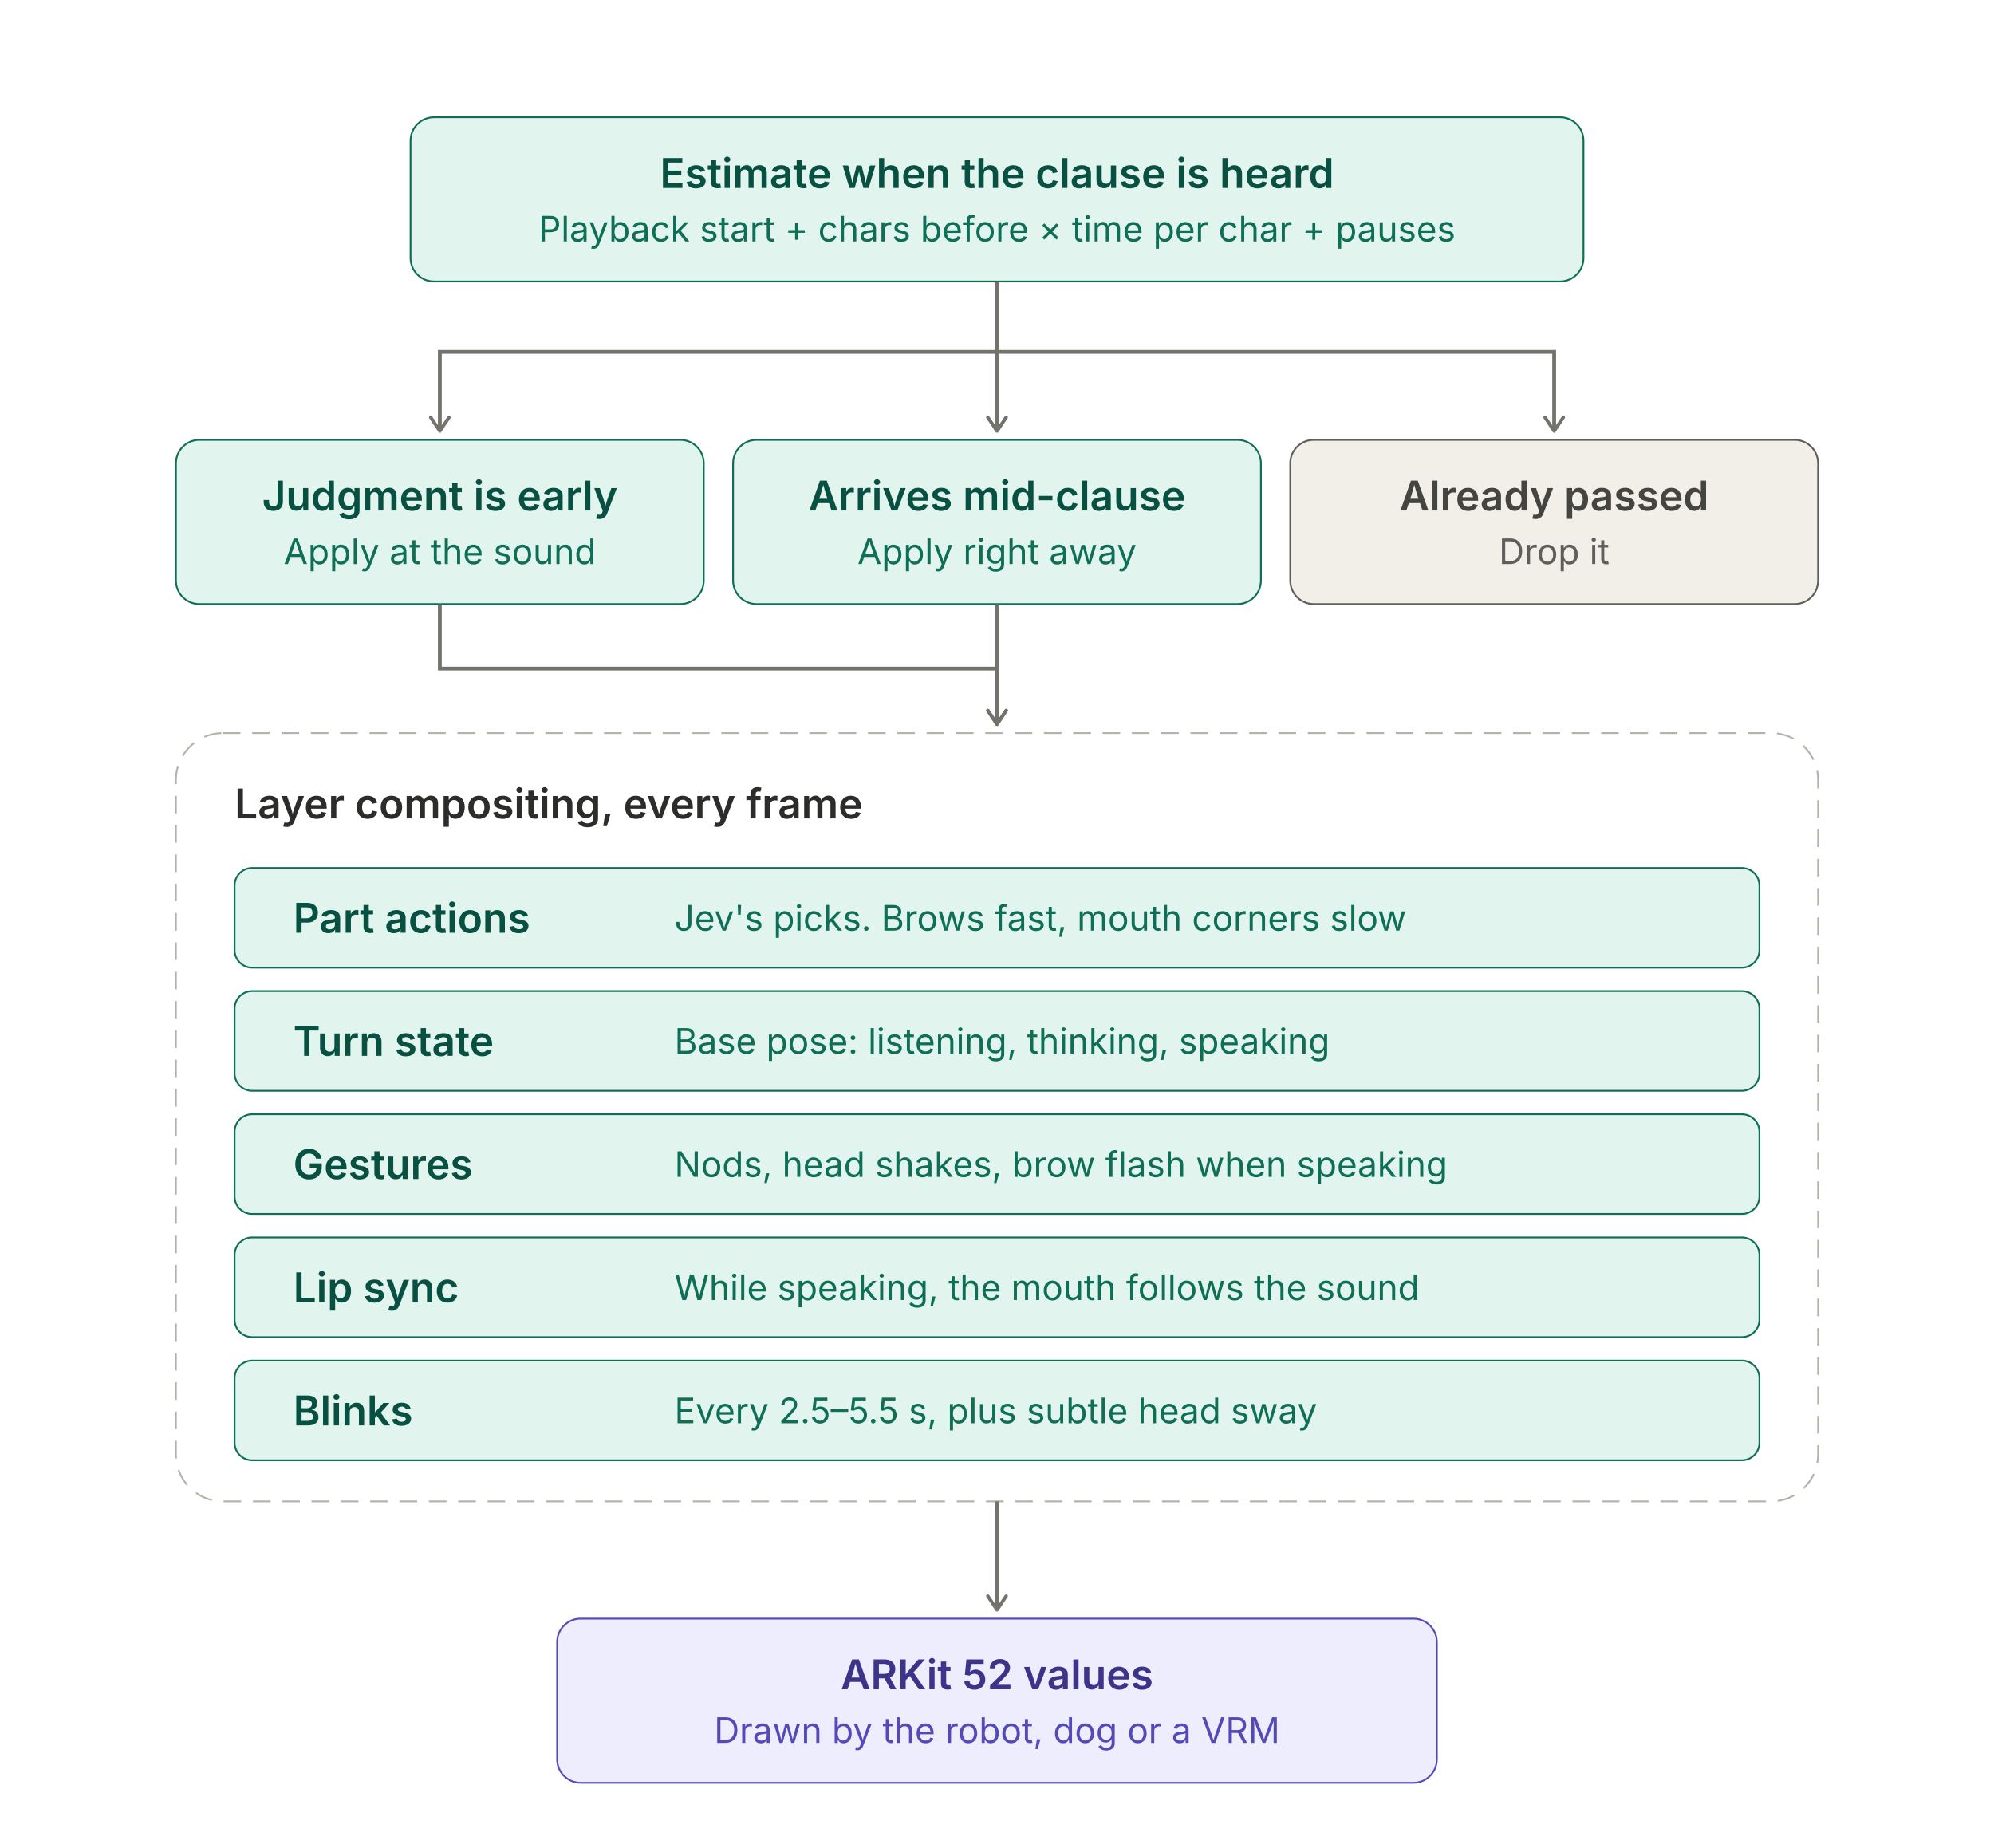
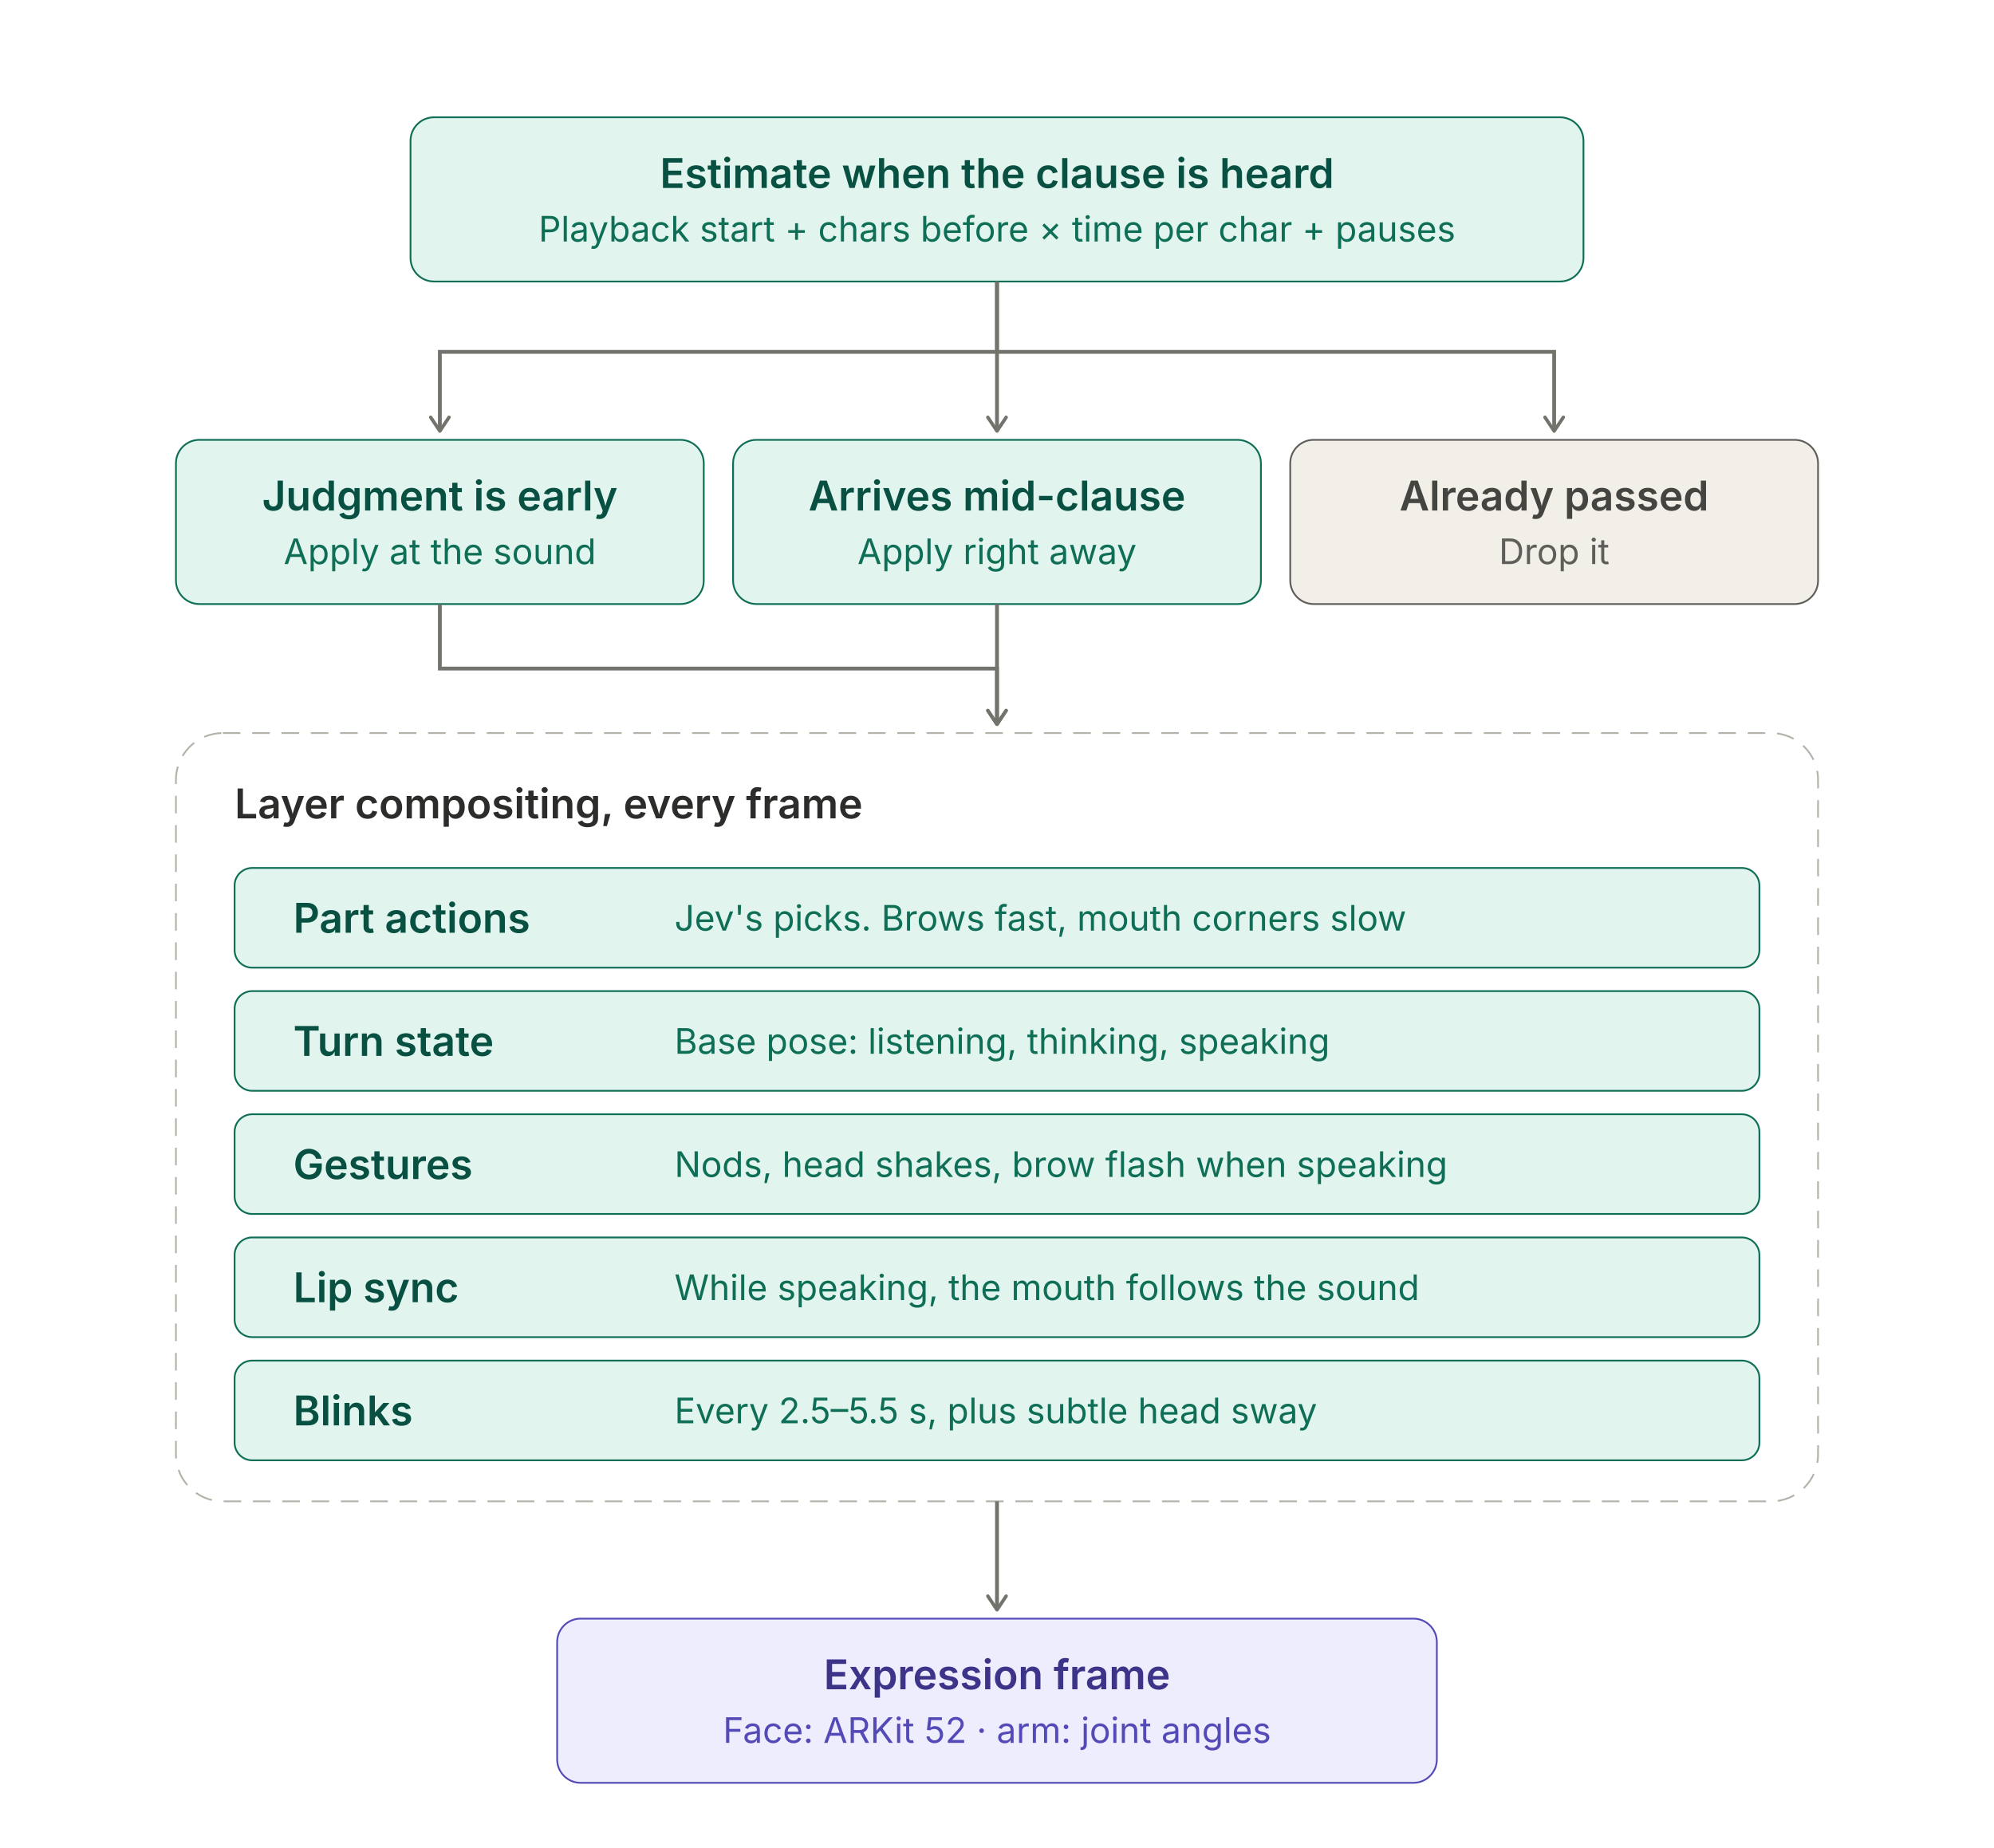
<svg xmlns="http://www.w3.org/2000/svg" viewBox="0 0 680 630" width="680" height="630" role="img">
  <style>text{font-family:-apple-system,'Segoe UI','Apple SD Gothic Neo','Malgun Gothic','Noto Sans KR',sans-serif}.ti{font-size:14px;font-weight:600}.su,.sm{font-size:12px}.big{font-size:14px;font-weight:600}rect{stroke-width:0.6}.ln{fill:none;stroke-width:1.3}.dash{stroke-dasharray:4 3;stroke-width:0.9}.purple rect{fill:#EEEDFE;stroke:#534AB7}.purple .ti{fill:#3C3489}.purple .su{fill:#534AB7}.teal rect{fill:#E1F5EE;stroke:#0F6E56}.teal .ti{fill:#085041}.teal .su{fill:#0F6E56}.gray rect{fill:#F1EFE8;stroke:#5F5E5A}.gray .ti{fill:#444441}.gray .su{fill:#5F5E5A}.ln{stroke:#73726c}.tx{fill:#2C2C2A}.mu{fill:#5F5E5A}.ct{stroke:#B4B2A9}@media (prefers-color-scheme:dark){.purple rect{fill:#3C3489;stroke:#AFA9EC}.purple .ti{fill:#CECBF6}.purple .su{fill:#AFA9EC}.teal rect{fill:#085041;stroke:#5DCAA5}.teal .ti{fill:#9FE1CB}.teal .su{fill:#5DCAA5}.gray rect{fill:#444441;stroke:#B4B2A9}.gray .ti{fill:#D3D1C7}.gray .su{fill:#B4B2A9}.ln{stroke:#9c9a92}.tx{fill:#D3D1C7}.mu{fill:#B4B2A9}.ct{stroke:#5F5E5A}}</style>
  <defs>
    <marker id="a" viewBox="0 0 10 10" refX="8" refY="5" markerWidth="6" markerHeight="6" orient="auto-start-reverse">
      <path d="M2 1L8 5L2 9" fill="none" stroke="context-stroke" stroke-width="1.5" stroke-linecap="round" stroke-linejoin="round" />
    </marker>
  </defs>
  <g class="teal">
    <rect x="140" y="40" width="400" height="56" rx="8" />
    <text class="ti" x="340" y="59" text-anchor="middle" dominant-baseline="central">Estimate when the clause is heard</text>
    <text class="su" x="340" y="78" text-anchor="middle" dominant-baseline="central">Playback start + chars before × time per char + pauses</text>
  </g>
  <path class="ln" d="M340 96 L340 120 L150 120 L150 147" marker-end="url(#a)" />
  <path class="ln" d="M340 96 L340 147" marker-end="url(#a)" />
  <path class="ln" d="M340 120 L530 120 L530 147" marker-end="url(#a)" />
  <g class="teal">
    <rect x="60" y="150" width="180" height="56" rx="8" />
    <text class="ti" x="150" y="169" text-anchor="middle" dominant-baseline="central">Judgment is early</text>
    <text class="su" x="150" y="188" text-anchor="middle" dominant-baseline="central">Apply at the sound</text>
  </g>
  <g class="teal">
    <rect x="250" y="150" width="180" height="56" rx="8" />
    <text class="ti" x="340" y="169" text-anchor="middle" dominant-baseline="central">Arrives mid-clause</text>
    <text class="su" x="340" y="188" text-anchor="middle" dominant-baseline="central">Apply right away</text>
  </g>
  <g class="gray">
    <rect x="440" y="150" width="180" height="56" rx="8" />
    <text class="ti" x="530" y="169" text-anchor="middle" dominant-baseline="central">Already passed</text>
    <text class="su" x="530" y="188" text-anchor="middle" dominant-baseline="central">Drop it</text>
  </g>
  <path class="ln" d="M150 206 L150 228 L340 228 L340 247" marker-end="url(#a)" />
  <path class="ln" d="M340 206 L340 247" marker-end="url(#a)" />
  <rect class="ct" x="60" y="250" width="560" height="262" rx="16" fill="none" stroke-dasharray="6 4" />
  <text class="big tx" x="80" y="274" text-anchor="start" dominant-baseline="central">Layer compositing, every frame</text>
  <g class="teal">
    <rect x="80" y="296" width="520" height="34" rx="6" />
    <text class="ti" x="100" y="313" dominant-baseline="central">Part actions</text>
    <text class="su" x="230" y="313" dominant-baseline="central">Jev's picks. Brows fast, mouth corners slow</text>
  </g>
  <g class="teal">
    <rect x="80" y="338" width="520" height="34" rx="6" />
    <text class="ti" x="100" y="355" dominant-baseline="central">Turn state</text>
    <text class="su" x="230" y="355" dominant-baseline="central">Base pose: listening, thinking, speaking</text>
  </g>
  <g class="teal">
    <rect x="80" y="380" width="520" height="34" rx="6" />
    <text class="ti" x="100" y="397" dominant-baseline="central">Gestures</text>
    <text class="su" x="230" y="397" dominant-baseline="central">Nods, head shakes, brow flash when speaking</text>
  </g>
  <g class="teal">
    <rect x="80" y="422" width="520" height="34" rx="6" />
    <text class="ti" x="100" y="439" dominant-baseline="central">Lip sync</text>
    <text class="su" x="230" y="439" dominant-baseline="central">While speaking, the mouth follows the sound</text>
  </g>
  <g class="teal">
    <rect x="80" y="464" width="520" height="34" rx="6" />
    <text class="ti" x="100" y="481" dominant-baseline="central">Blinks</text>
    <text class="su" x="230" y="481" dominant-baseline="central">Every 2.5–5.5 s, plus subtle head sway</text>
  </g>
  <path class="ln" d="M340 512 L340 549" marker-end="url(#a)" />
  <g class="purple">
    <rect x="190" y="552" width="300" height="56" rx="8" />
-     <text class="ti" x="340" y="571" text-anchor="middle" dominant-baseline="central">ARKit 52 values</text>
-     <text class="su" x="340" y="590" text-anchor="middle" dominant-baseline="central">Drawn by the robot, dog or a VRM</text>
+     <text class="ti" x="340" y="571" text-anchor="middle" dominant-baseline="central">Expression frame</text>
+     <text class="su" x="340" y="590" text-anchor="middle" dominant-baseline="central">Face: ARKit 52 · arm: joint angles</text>
  </g>
</svg>
